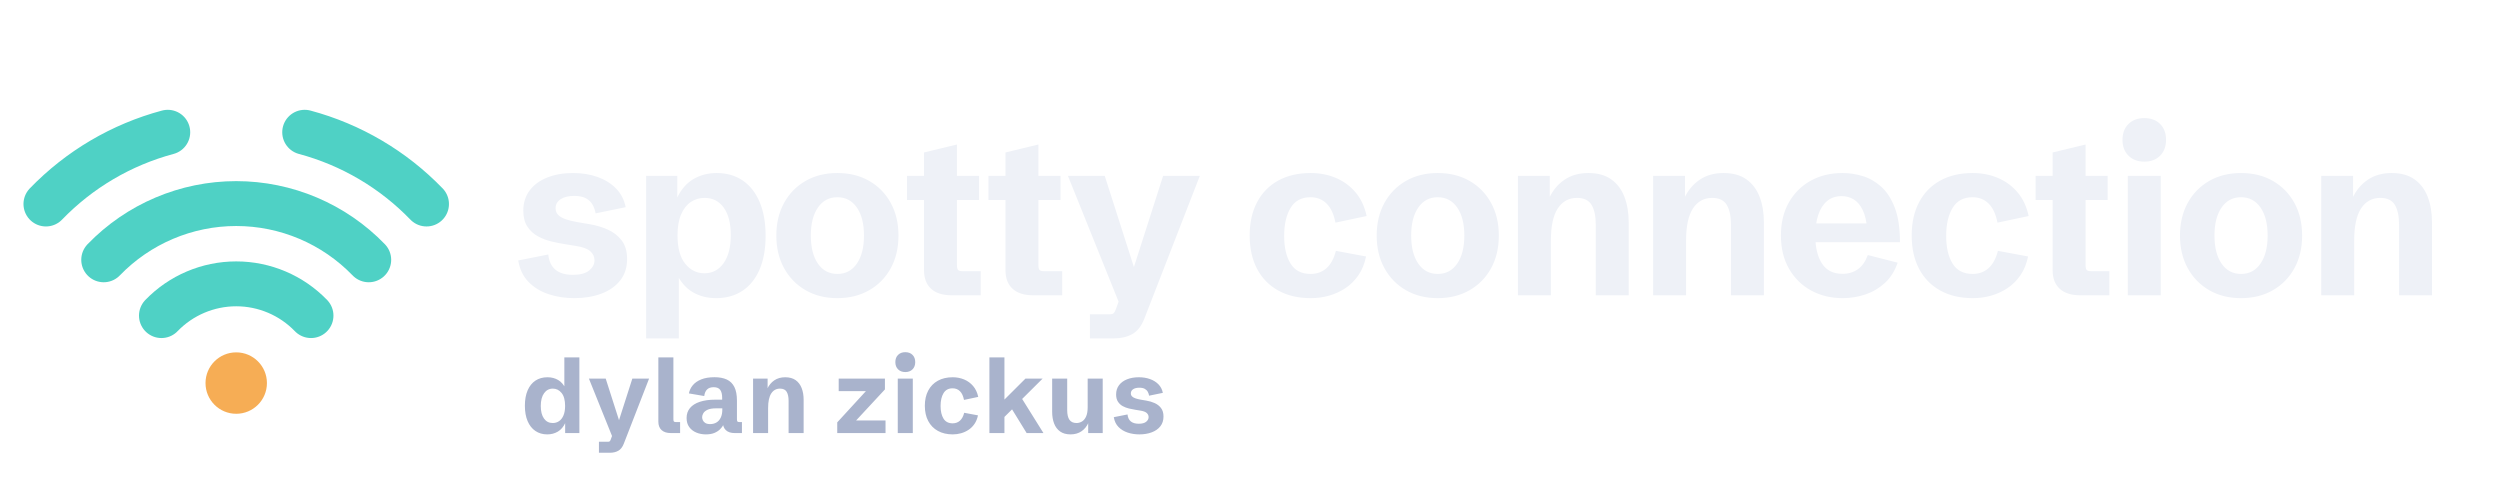
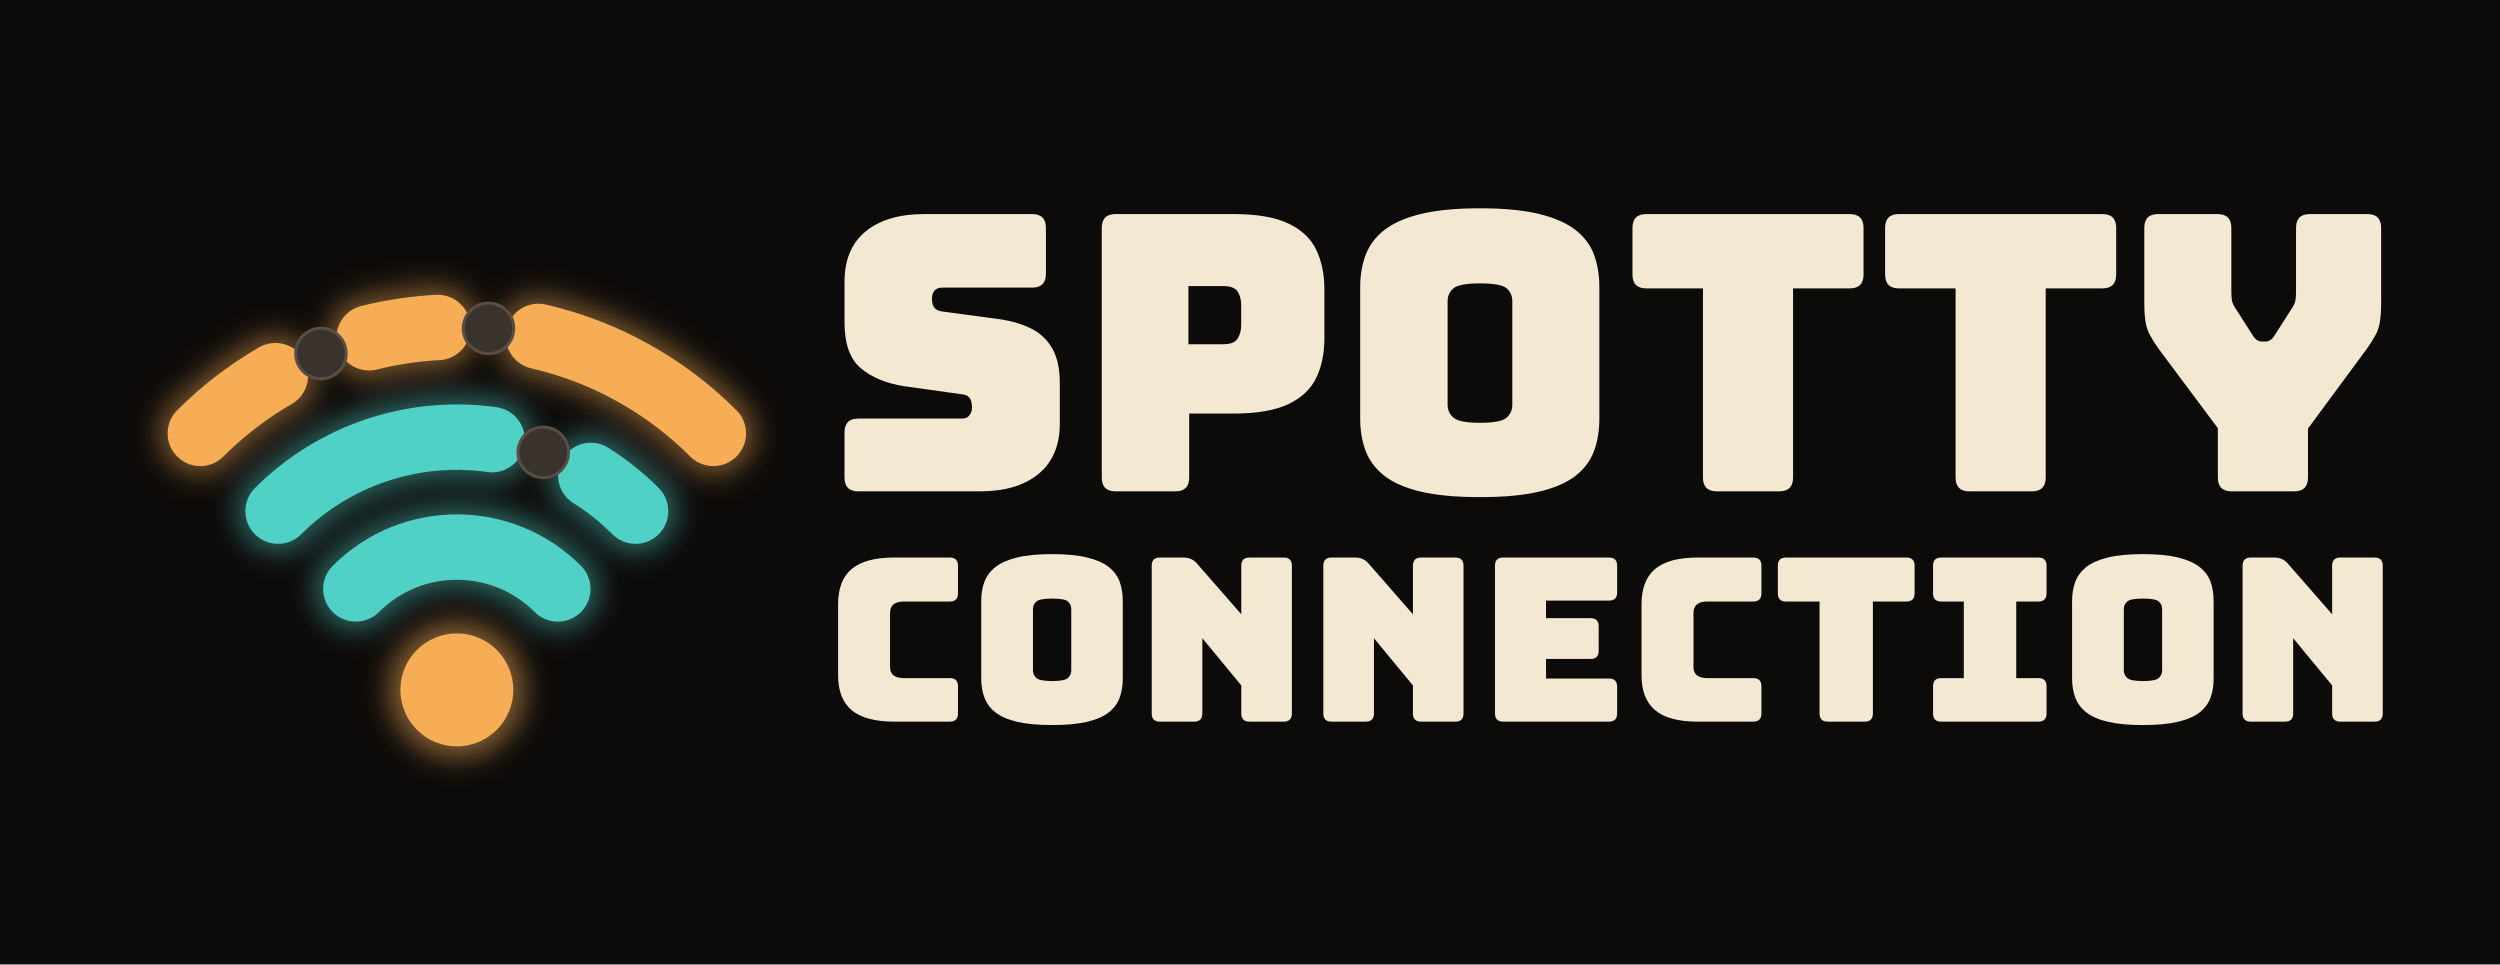
- <svg xmlns="http://www.w3.org/2000/svg" viewBox="0 0 508 100" width="508" height="100">
-   <g transform="translate(0 2) scale(.96)">
-     <circle cx="50" cy="79" r="6.5" fill="#f6ad55" />
-     <g fill="none" stroke="#4fd1c5" stroke-width="9.5" stroke-linecap="round">
-       <path class="arc a1" d="M34.17 64.72A22 22 0 0 1 65.83 64.72" />
-       <path class="arc a2" d="M21.95 52.91A39 39 0 0 1 78.05 52.91" />
-       <path class="arc a3l" d="M9.72 41.10A56 56 0 0 1 35.51 25.91" />
-       <path class="arc a3r" d="M64.49 25.91A56 56 0 0 1 90.28 41.10" />
+ <svg xmlns="http://www.w3.org/2000/svg" viewBox="0 0 985 380" width="985" height="380">
+   <rect width="985" height="380" rx="0" fill="#0d0b0a" />
+   <g transform="translate(30.0 48.0) scale(0.5859)">
+     <defs>
+       <filter id="glowhdark" filterUnits="userSpaceOnUse" x="-100" y="-100" width="712" height="712">
+         <feGaussianBlur stdDeviation="9" />
+       </filter>
+     </defs>
+     <g filter="url(#glowhdark)">
+       <path d="M188.1 314.1 A96 96 0 0 1 323.9 314.1" stroke="#4fd1c5" stroke-width="56" fill="none" stroke-linecap="round" opacity="0.45" />
+       <path d="M135.8 261.8 A170 170 0 0 1 279.7 213.7" stroke="#4fd1c5" stroke-width="56" fill="none" stroke-linecap="round" opacity="0.45" />
+       <path d="M346.1 237.8 A170 170 0 0 1 376.2 261.8" stroke="#4fd1c5" stroke-width="56" fill="none" stroke-linecap="round" opacity="0.45" />
+       <path d="M83.5 209.5 A244 244 0 0 1 134.0 170.7" stroke="#f6ad55" stroke-width="56" fill="none" stroke-linecap="round" opacity="0.45" />
+       <path d="M197.0 145.2 A244 244 0 0 1 243.2 138.3" stroke="#f6ad55" stroke-width="56" fill="none" stroke-linecap="round" opacity="0.45" />
+       <path d="M310.9 144.3 A244 244 0 0 1 428.5 209.5" stroke="#f6ad55" stroke-width="56" fill="none" stroke-linecap="round" opacity="0.45" />
+       <circle cx="256" cy="382" r="46" fill="#f6ad55" opacity="0.50" />
    </g>
+     <path d="M188.1 314.1 A96 96 0 0 1 323.9 314.1" stroke="#3a322c" stroke-width="44" fill="none" stroke-linecap="round" />
+     <path d="M188.1 314.1 A96 96 0 0 1 323.9 314.1" stroke="#4fd1c5" stroke-width="44" fill="none" stroke-linecap="round" opacity="1.00" />
+     <path d="M135.8 261.8 A170 170 0 0 1 279.7 213.7" stroke="#3a322c" stroke-width="44" fill="none" stroke-linecap="round" />
+     <path d="M135.8 261.8 A170 170 0 0 1 279.7 213.7" stroke="#4fd1c5" stroke-width="44" fill="none" stroke-linecap="round" opacity="1.00" />
+     <path d="M346.1 237.8 A170 170 0 0 1 376.2 261.8" stroke="#3a322c" stroke-width="44" fill="none" stroke-linecap="round" />
+     <path d="M346.1 237.8 A170 170 0 0 1 376.2 261.8" stroke="#4fd1c5" stroke-width="44" fill="none" stroke-linecap="round" opacity="1.00" />
+     <path d="M83.5 209.5 A244 244 0 0 1 134.0 170.7" stroke="#3a322c" stroke-width="44" fill="none" stroke-linecap="round" />
+     <path d="M83.5 209.5 A244 244 0 0 1 134.0 170.7" stroke="#f6ad55" stroke-width="44" fill="none" stroke-linecap="round" opacity="1.00" />
+     <path d="M197.0 145.2 A244 244 0 0 1 243.2 138.3" stroke="#3a322c" stroke-width="44" fill="none" stroke-linecap="round" />
+     <path d="M197.0 145.2 A244 244 0 0 1 243.2 138.3" stroke="#f6ad55" stroke-width="44" fill="none" stroke-linecap="round" opacity="1.00" />
+     <path d="M310.9 144.3 A244 244 0 0 1 428.5 209.5" stroke="#3a322c" stroke-width="44" fill="none" stroke-linecap="round" />
+     <path d="M310.9 144.3 A244 244 0 0 1 428.5 209.5" stroke="#f6ad55" stroke-width="44" fill="none" stroke-linecap="round" opacity="1.00" />
+     <circle cx="314.1" cy="222.3" r="17" fill="#3a322c" stroke="#5a4e44" stroke-width="2" />
+     <circle cx="164.6" cy="155.8" r="17" fill="#3a322c" stroke="#5a4e44" stroke-width="2" />
+     <circle cx="277.3" cy="138.9" r="17" fill="#3a322c" stroke="#5a4e44" stroke-width="2" />
+     <circle cx="256" cy="382" r="38" fill="#3a322c" />
+     <circle cx="256" cy="382" r="38" fill="#f6ad55" opacity="1.00" />
  </g>
-   <path transform="translate(104 60)" fill="#eef1f7" d="M12.668 0.584Q9.928 0.584 7.502 -0.213Q5.076 -1.011 3.414 -2.695Q1.752 -4.38 1.303 -7.075L7.412 -8.288Q7.614 -6.244 8.861 -5.2Q10.107 -4.155 12.421 -4.155Q14.645 -4.155 15.723 -5.042Q16.801 -5.93 16.801 -7.12Q16.801 -8.176 15.958 -8.939Q15.116 -9.703 13.05 -10.018L10.849 -10.377Q9.546 -10.579 8.075 -10.927Q6.604 -11.275 5.301 -11.983Q3.998 -12.69 3.167 -13.948Q2.336 -15.206 2.336 -17.183Q2.336 -19.586 3.627 -21.304Q4.919 -23.022 7.21 -23.932Q9.501 -24.842 12.443 -24.842Q15.161 -24.842 17.407 -24.044Q19.653 -23.247 21.169 -21.708Q22.686 -20.17 23.135 -17.901L17.025 -16.644Q16.868 -17.564 16.43 -18.373Q15.992 -19.182 15.094 -19.687Q14.195 -20.192 12.668 -20.192Q10.938 -20.192 9.917 -19.519Q8.895 -18.845 8.895 -17.677Q8.895 -16.823 9.467 -16.284Q10.04 -15.745 11.04 -15.419Q12.039 -15.094 13.297 -14.869L15.812 -14.442Q17.744 -14.128 19.485 -13.353Q21.226 -12.578 22.326 -11.141Q23.427 -9.703 23.427 -7.367Q23.427 -4.784 22.023 -3.01Q20.619 -1.235 18.182 -0.326Q15.745 0.584 12.668 0.584ZM27.291 8.76V-24.258H33.625V-19.384L33.558 -19.743Q34.815 -22.394 36.915 -23.618Q39.016 -24.842 41.621 -24.842Q44.676 -24.842 46.911 -23.326Q49.145 -21.81 50.358 -18.946Q51.571 -16.082 51.571 -12.084Q51.571 -8.086 50.347 -5.245Q49.123 -2.403 46.866 -0.91Q44.608 0.584 41.509 0.584Q38.813 0.584 36.713 -0.663Q34.613 -1.909 33.31 -4.717L33.939 -4.762V8.76ZM39.128 -4.47Q41.576 -4.47 43.036 -6.525Q44.496 -8.58 44.496 -12.219Q44.496 -15.812 43.07 -17.8Q41.643 -19.788 39.173 -19.788Q37.623 -19.788 36.376 -18.957Q35.13 -18.126 34.4 -16.43Q33.67 -14.734 33.67 -12.174Q33.67 -8.333 35.242 -6.401Q36.814 -4.47 39.128 -4.47ZM66.149 0.584Q62.488 0.584 59.692 -1.033Q56.895 -2.65 55.323 -5.514Q53.751 -8.378 53.751 -12.129Q53.751 -15.902 55.323 -18.766Q56.895 -21.63 59.692 -23.236Q62.488 -24.842 66.149 -24.842Q69.833 -24.842 72.629 -23.236Q75.426 -21.63 76.998 -18.766Q78.57 -15.902 78.57 -12.129Q78.57 -8.355 76.998 -5.492Q75.426 -2.628 72.618 -1.022Q69.81 0.584 66.149 0.584ZM66.172 -4.335Q68.665 -4.335 70.114 -6.435Q71.562 -8.535 71.562 -12.129Q71.562 -15.745 70.114 -17.834Q68.665 -19.923 66.149 -19.923Q63.656 -19.923 62.207 -17.834Q60.759 -15.745 60.759 -12.129Q60.759 -8.513 62.207 -6.424Q63.656 -4.335 66.172 -4.335ZM89.352 0.0Q86.657 0.0 85.208 -1.314Q83.76 -2.628 83.76 -5.099V-19.361H80.301V-24.258H83.76V-29.02L90.453 -30.637V-24.258H94.945V-19.361H90.453V-6.154Q90.453 -5.413 90.666 -5.155Q90.88 -4.896 91.576 -4.896H95.282V0.0ZM105.907 0.0Q103.212 0.0 101.763 -1.314Q100.314 -2.628 100.314 -5.099V-19.361H96.855V-24.258H100.314V-29.02L107.007 -30.637V-24.258H111.5V-19.361H107.007V-6.154Q107.007 -5.413 107.221 -5.155Q107.434 -4.896 108.131 -4.896H111.837V0.0ZM117.475 8.76V3.863H121.541Q122.035 3.863 122.271 3.661Q122.506 3.459 122.709 2.92L123.944 -0.472L123.562 1.954L113.005 -24.258H120.485L126.752 -4.672L126.1 -4.762L132.344 -24.258H139.801L128.526 4.762Q127.65 7.008 126.078 7.884Q124.505 8.76 122.394 8.76ZM162.354 0.584Q158.536 0.584 155.739 -0.966Q152.943 -2.516 151.438 -5.368Q149.933 -8.221 149.933 -12.151Q149.933 -16.06 151.438 -18.912Q152.943 -21.765 155.728 -23.303Q158.513 -24.842 162.331 -24.842Q165.072 -24.842 167.43 -23.854Q169.789 -22.865 171.439 -20.922Q173.09 -18.979 173.697 -16.104L167.363 -14.757Q166.869 -17.34 165.566 -18.631Q164.263 -19.923 162.287 -19.923Q159.569 -19.923 158.255 -17.767Q156.941 -15.61 156.941 -12.062Q156.941 -8.535 158.244 -6.435Q159.546 -4.335 162.309 -4.335Q164.218 -4.335 165.532 -5.492Q166.846 -6.648 167.453 -9.029L173.584 -7.884Q173.135 -5.683 172.035 -4.077Q170.934 -2.471 169.395 -1.449Q167.857 -0.427 166.06 0.079Q164.263 0.584 162.354 0.584ZM188.14 0.584Q184.479 0.584 181.682 -1.033Q178.886 -2.65 177.314 -5.514Q175.742 -8.378 175.742 -12.129Q175.742 -15.902 177.314 -18.766Q178.886 -21.63 181.682 -23.236Q184.479 -24.842 188.14 -24.842Q191.824 -24.842 194.62 -23.236Q197.416 -21.63 198.989 -18.766Q200.561 -15.902 200.561 -12.129Q200.561 -8.355 198.989 -5.492Q197.416 -2.628 194.609 -1.022Q191.801 0.584 188.14 0.584ZM188.162 -4.335Q190.656 -4.335 192.104 -6.435Q193.553 -8.535 193.553 -12.129Q193.553 -15.745 192.104 -17.834Q190.656 -19.923 188.14 -19.923Q185.647 -19.923 184.198 -17.834Q182.749 -15.745 182.749 -12.129Q182.749 -8.513 184.198 -6.424Q185.647 -4.335 188.162 -4.335ZM204.448 0.0V-24.258H210.916V-18.665L210.759 -19.676Q211.86 -22.079 213.881 -23.46Q215.903 -24.842 218.755 -24.842Q221.585 -24.842 223.393 -23.562Q225.201 -22.281 226.077 -20.013Q226.953 -17.744 226.953 -14.779V0.0H220.26V-14.353Q220.26 -16.936 219.407 -18.362Q218.553 -19.788 216.442 -19.788Q213.949 -19.788 212.545 -17.654Q211.141 -15.521 211.141 -11.118V0.0ZM231.918 0.0V-24.258H238.387V-18.665L238.23 -19.676Q239.33 -22.079 241.352 -23.46Q243.373 -24.842 246.226 -24.842Q249.056 -24.842 250.864 -23.562Q252.672 -22.281 253.548 -20.013Q254.424 -17.744 254.424 -14.779V0.0H247.731V-14.353Q247.731 -16.936 246.877 -18.362Q246.024 -19.788 243.912 -19.788Q241.419 -19.788 240.015 -17.654Q238.612 -15.521 238.612 -11.118V0.0ZM270.44 0.584Q266.868 0.584 264.027 -0.966Q261.186 -2.516 259.535 -5.379Q257.884 -8.243 257.884 -12.151Q257.884 -16.037 259.512 -18.89Q261.141 -21.742 263.96 -23.292Q266.778 -24.842 270.395 -24.842Q272.394 -24.842 274.449 -24.235Q276.504 -23.629 278.234 -22.09Q279.963 -20.552 281.019 -17.8Q282.074 -15.049 282.074 -10.781H262.174V-14.6H276.1L275.403 -13.409Q275.224 -15.835 274.505 -17.317Q273.786 -18.8 272.686 -19.474Q271.585 -20.147 270.215 -20.147Q268.441 -20.147 267.25 -19.137Q266.06 -18.126 265.464 -16.318Q264.869 -14.51 264.869 -12.129Q264.869 -8.535 266.228 -6.446Q267.587 -4.357 270.395 -4.357Q272.214 -4.357 273.528 -5.301Q274.842 -6.244 275.538 -8.176L281.603 -6.626Q280.749 -4.11 279.02 -2.516Q277.29 -0.921 275.055 -0.168Q272.82 0.584 270.44 0.584ZM296.877 0.584Q293.059 0.584 290.262 -0.966Q287.466 -2.516 285.961 -5.368Q284.456 -8.221 284.456 -12.151Q284.456 -16.06 285.961 -18.912Q287.466 -21.765 290.251 -23.303Q293.036 -24.842 296.855 -24.842Q299.595 -24.842 301.953 -23.854Q304.312 -22.865 305.962 -20.922Q307.613 -18.979 308.22 -16.104L301.886 -14.757Q301.392 -17.34 300.089 -18.631Q298.786 -19.923 296.81 -19.923Q294.092 -19.923 292.778 -17.767Q291.464 -15.61 291.464 -12.062Q291.464 -8.535 292.767 -6.435Q294.069 -4.335 296.832 -4.335Q298.741 -4.335 300.055 -5.492Q301.369 -6.648 301.976 -9.029L308.107 -7.884Q307.658 -5.683 306.558 -4.077Q305.457 -2.471 303.918 -1.449Q302.38 -0.427 300.583 0.079Q298.786 0.584 296.877 0.584ZM318.687 0.0Q315.992 0.0 314.543 -1.314Q313.095 -2.628 313.095 -5.099V-19.361H309.636V-24.258H313.095V-29.02L319.788 -30.637V-24.258H324.28V-19.361H319.788V-6.154Q319.788 -5.413 320.001 -5.155Q320.215 -4.896 320.911 -4.896H324.617V0.0ZM328.369 0.0V-24.258H335.062V0.0ZM331.716 -27.155Q329.717 -27.155 328.504 -28.368Q327.291 -29.581 327.291 -31.58Q327.291 -33.602 328.504 -34.803Q329.717 -36.005 331.716 -36.005Q333.737 -36.005 334.939 -34.803Q336.141 -33.602 336.141 -31.58Q336.141 -29.581 334.939 -28.368Q333.737 -27.155 331.716 -27.155ZM351.37 0.584Q347.709 0.584 344.912 -1.033Q342.116 -2.65 340.544 -5.514Q338.971 -8.378 338.971 -12.129Q338.971 -15.902 340.544 -18.766Q342.116 -21.63 344.912 -23.236Q347.709 -24.842 351.37 -24.842Q355.054 -24.842 357.85 -23.236Q360.646 -21.63 362.219 -18.766Q363.791 -15.902 363.791 -12.129Q363.791 -8.355 362.219 -5.492Q360.646 -2.628 357.839 -1.022Q355.031 0.584 351.37 0.584ZM351.392 -4.335Q353.886 -4.335 355.334 -6.435Q356.783 -8.535 356.783 -12.129Q356.783 -15.745 355.334 -17.834Q353.886 -19.923 351.37 -19.923Q348.877 -19.923 347.428 -17.834Q345.979 -15.745 345.979 -12.129Q345.979 -8.513 347.428 -6.424Q348.877 -4.335 351.392 -4.335ZM367.677 0.0V-24.258H374.146V-18.665L373.989 -19.676Q375.09 -22.079 377.111 -23.46Q379.133 -24.842 381.985 -24.842Q384.815 -24.842 386.623 -23.562Q388.431 -22.281 389.307 -20.013Q390.183 -17.744 390.183 -14.779V0.0H383.49V-14.353Q383.49 -16.936 382.636 -18.362Q381.783 -19.788 379.672 -19.788Q377.178 -19.788 375.775 -17.654Q374.371 -15.521 374.371 -11.118V0.0Z" />
-   <path transform="translate(106 88)" fill="#a9b3cc" d="M5.199 0.267Q3.814 0.267 2.789 -0.431Q1.764 -1.128 1.21 -2.43Q0.656 -3.732 0.656 -5.558Q0.656 -7.383 1.215 -8.68Q1.774 -9.977 2.799 -10.659Q3.825 -11.341 5.25 -11.341Q6.47 -11.341 7.429 -10.777Q8.388 -10.213 8.993 -8.921L8.675 -8.9V-15.381H11.73V0.0H8.839V-2.225L8.87 -2.071Q8.316 -0.872 7.362 -0.302Q6.409 0.267 5.199 0.267ZM6.316 -2.041Q7.034 -2.041 7.598 -2.42Q8.162 -2.799 8.495 -3.579Q8.829 -4.358 8.829 -5.517Q8.829 -7.27 8.111 -8.152Q7.393 -9.034 6.337 -9.034Q5.229 -9.034 4.558 -8.101Q3.886 -7.167 3.886 -5.496Q3.886 -3.866 4.537 -2.953Q5.188 -2.041 6.316 -2.041ZM15.704 3.999V1.764H17.56Q17.785 1.764 17.893 1.671Q18.001 1.579 18.093 1.333L18.657 -0.215L18.482 0.892L13.663 -11.074H17.078L19.939 -2.133L19.641 -2.174L22.492 -11.074H25.896L20.749 2.174Q20.349 3.199 19.631 3.599Q18.913 3.999 17.949 3.999ZM30.331 0.0Q29.1 0.0 28.439 -0.6Q27.777 -1.2 27.777 -2.328V-15.381H30.833V-2.81Q30.833 -2.471 30.93 -2.353Q31.028 -2.235 31.346 -2.235H32.197V0.0ZM37.431 0.267Q36.375 0.267 35.483 -0.108Q34.591 -0.482 34.053 -1.22Q33.514 -1.958 33.514 -3.066Q33.514 -4.255 34.201 -5.086Q34.888 -5.917 36.201 -6.352Q37.513 -6.788 39.369 -6.788H40.928L40.743 -6.511V-7.147Q40.743 -8.244 40.343 -8.782Q39.943 -9.321 39.021 -9.321Q38.139 -9.321 37.672 -8.854Q37.206 -8.388 37.103 -7.526L33.986 -8.06Q34.16 -8.982 34.781 -9.726Q35.401 -10.469 36.498 -10.91Q37.595 -11.351 39.195 -11.351Q40.661 -11.351 41.676 -10.885Q42.692 -10.418 43.22 -9.372Q43.748 -8.326 43.748 -6.573V-2.81Q43.748 -2.461 43.845 -2.348Q43.943 -2.235 44.26 -2.235H44.763V0.0H43.307Q42.107 0.0 41.487 -0.6Q40.866 -1.2 40.866 -2.328V-2.851L41.4 -2.646Q41.266 -2.205 41.01 -1.702Q40.754 -1.2 40.297 -0.754Q39.841 -0.308 39.144 -0.021Q38.446 0.267 37.431 0.267ZM38.313 -1.825Q39.031 -1.825 39.585 -2.153Q40.138 -2.481 40.456 -3.143Q40.774 -3.804 40.774 -4.789V-5.024H39.482Q38.385 -5.024 37.775 -4.737Q37.165 -4.45 36.919 -4.035Q36.672 -3.62 36.672 -3.23Q36.672 -2.922 36.821 -2.594Q36.97 -2.266 37.324 -2.046Q37.677 -1.825 38.313 -1.825ZM47.024 0.0V-11.074H49.977V-8.521L49.905 -8.982Q50.407 -10.08 51.33 -10.71Q52.253 -11.341 53.555 -11.341Q54.847 -11.341 55.673 -10.756Q56.498 -10.172 56.898 -9.136Q57.298 -8.101 57.298 -6.747V0.0H54.242V-6.552Q54.242 -7.731 53.853 -8.383Q53.463 -9.034 52.499 -9.034Q51.361 -9.034 50.72 -8.06Q50.079 -7.085 50.079 -5.076V0.0ZM64.127 0.0V-2.174L69.951 -8.521H64.424V-11.074H73.817V-8.87L67.962 -2.563H73.94V0.0ZM76.426 0.0V-11.074H79.482V0.0ZM77.954 -12.397Q77.041 -12.397 76.488 -12.951Q75.934 -13.504 75.934 -14.417Q75.934 -15.34 76.488 -15.888Q77.041 -16.437 77.954 -16.437Q78.877 -16.437 79.425 -15.888Q79.974 -15.34 79.974 -14.417Q79.974 -13.504 79.425 -12.951Q78.877 -12.397 77.954 -12.397ZM87.597 0.267Q85.854 0.267 84.578 -0.441Q83.301 -1.148 82.614 -2.451Q81.927 -3.753 81.927 -5.547Q81.927 -7.332 82.614 -8.634Q83.301 -9.936 84.573 -10.638Q85.844 -11.341 87.587 -11.341Q88.838 -11.341 89.915 -10.89Q90.992 -10.438 91.745 -9.552Q92.499 -8.665 92.776 -7.352L89.884 -6.737Q89.659 -7.916 89.064 -8.506Q88.469 -9.095 87.567 -9.095Q86.326 -9.095 85.726 -8.111Q85.126 -7.126 85.126 -5.506Q85.126 -3.896 85.721 -2.938Q86.316 -1.979 87.577 -1.979Q88.449 -1.979 89.048 -2.507Q89.648 -3.035 89.925 -4.122L92.724 -3.599Q92.519 -2.594 92.017 -1.861Q91.514 -1.128 90.812 -0.661Q90.11 -0.195 89.289 0.036Q88.469 0.267 87.597 0.267ZM95.047 0.0V-15.381H98.102V-6.809L102.378 -11.074H105.865L101.702 -6.932L106.029 0.0H102.614L99.651 -4.819L98.102 -3.281V0.0ZM111.53 0.267Q110.248 0.267 109.423 -0.318Q108.597 -0.902 108.197 -1.938Q107.797 -2.974 107.797 -4.327V-11.074H110.853V-4.686Q110.853 -3.343 111.314 -2.692Q111.776 -2.041 112.75 -2.041Q113.324 -2.041 113.842 -2.343Q114.36 -2.646 114.688 -3.353Q115.016 -4.061 115.016 -5.281V-11.074H118.072V0.0H115.119V-2.594L115.19 -2.143Q114.698 -1.015 113.77 -0.374Q112.842 0.267 111.53 0.267ZM125.511 0.267Q124.26 0.267 123.152 -0.097Q122.045 -0.461 121.286 -1.23Q120.527 -2 120.322 -3.23L123.111 -3.784Q123.204 -2.851 123.773 -2.374Q124.342 -1.897 125.398 -1.897Q126.413 -1.897 126.905 -2.302Q127.397 -2.707 127.397 -3.25Q127.397 -3.732 127.013 -4.081Q126.628 -4.43 125.685 -4.573L124.68 -4.737Q124.085 -4.83 123.414 -4.989Q122.742 -5.147 122.147 -5.47Q121.553 -5.793 121.173 -6.368Q120.794 -6.942 120.794 -7.844Q120.794 -8.941 121.383 -9.726Q121.973 -10.51 123.019 -10.926Q124.065 -11.341 125.408 -11.341Q126.649 -11.341 127.674 -10.977Q128.7 -10.613 129.392 -9.91Q130.084 -9.208 130.289 -8.172L127.5 -7.598Q127.428 -8.019 127.228 -8.388Q127.028 -8.757 126.618 -8.988Q126.208 -9.218 125.511 -9.218Q124.721 -9.218 124.255 -8.911Q123.788 -8.603 123.788 -8.07Q123.788 -7.68 124.05 -7.434Q124.311 -7.188 124.767 -7.039Q125.224 -6.891 125.798 -6.788L126.946 -6.593Q127.828 -6.45 128.623 -6.096Q129.417 -5.742 129.92 -5.086Q130.422 -4.43 130.422 -3.363Q130.422 -2.184 129.781 -1.374Q129.141 -0.564 128.028 -0.149Q126.915 0.267 125.511 0.267Z" />
+   <path fill="#f3e9d2" d="M386.15 193.593H338.201Q332.739 193.593 332.739 188.13V170.377Q332.739 164.914 338.201 164.914H379.019Q380.991 164.914 381.977 163.624Q382.964 162.335 382.964 160.514Q382.964 157.934 381.977 156.72Q380.991 155.506 379.019 155.355L356.258 152.168Q345.636 150.499 339.187 145.112Q332.739 139.726 332.739 126.98V111.047Q332.739 97.998 341.084 91.17Q349.43 84.341 364.148 84.341H406.635Q412.097 84.341 412.097 89.804V107.861Q412.097 113.323 406.635 113.323H371.28Q367.183 113.323 367.183 117.875Q367.183 122.276 371.28 122.731L393.889 125.766Q401.021 126.828 406.331 129.483Q411.642 132.139 414.601 137.298Q417.56 142.457 417.56 150.954V166.887Q417.56 179.784 409.214 186.688Q400.869 193.593 386.15 193.593ZM463.081 193.593H439.562Q434.099 193.593 434.099 188.13V89.804Q434.099 84.341 439.562 84.341H485.994Q499.802 84.341 507.616 88.059Q515.431 91.777 518.617 98.453Q521.804 105.13 521.804 113.93V133.353Q521.804 142.153 518.617 148.83Q515.431 155.506 507.616 159.224Q499.802 162.942 485.994 162.942H468.544V188.13Q468.544 193.593 463.081 193.593ZM468.24 112.716V135.629H481.897Q486.297 135.629 487.663 133.353Q489.028 131.077 489.028 128.194V120.152Q489.028 117.117 487.663 114.917Q486.297 112.716 481.897 112.716ZM630.144 164.914Q630.144 171.894 628.096 177.584Q626.047 183.274 620.888 187.371Q615.729 191.468 606.549 193.668Q597.369 195.869 583.106 195.869Q568.842 195.869 559.662 193.668Q550.482 191.468 545.323 187.371Q540.164 183.274 538.04 177.584Q535.915 171.894 535.915 164.914V113.172Q535.915 106.192 538.04 100.502Q540.164 94.811 545.323 90.714Q550.482 86.618 559.662 84.341Q568.842 82.065 583.106 82.065Q597.369 82.065 606.549 84.341Q615.729 86.618 620.888 90.714Q626.047 94.811 628.096 100.502Q630.144 106.192 630.144 113.172ZM570.36 159.452Q570.36 162.486 572.636 164.535Q574.912 166.583 583.106 166.583Q591.451 166.583 593.651 164.535Q595.852 162.486 595.852 159.452V118.634Q595.852 115.599 593.651 113.627Q591.451 111.654 583.106 111.654Q574.912 111.654 572.636 113.627Q570.36 115.599 570.36 118.634ZM701.006 193.593H676.424Q670.962 193.593 670.962 188.13V113.627H648.656Q643.194 113.627 643.194 108.164V89.804Q643.194 84.341 648.656 84.341H728.774Q734.236 84.341 734.236 89.804V108.164Q734.236 113.627 728.774 113.627H706.468V188.13Q706.468 193.593 701.006 193.593ZM800.546 193.593H775.964Q770.502 193.593 770.502 188.13V113.627H748.196Q742.734 113.627 742.734 108.164V89.804Q742.734 84.341 748.196 84.341H828.314Q833.776 84.341 833.776 89.804V108.164Q833.776 113.627 828.314 113.627H806.008V188.13Q806.008 193.593 800.546 193.593ZM903.879 193.593H879.298Q873.835 193.593 873.835 188.13V168.708L850.619 137.601Q848.343 134.415 847.053 131.987Q845.764 129.559 845.308 126.6Q844.853 123.642 844.853 118.938V89.804Q844.853 84.341 850.316 84.341H873.683Q879.146 84.341 879.146 89.804V114.689Q879.146 116.206 879.298 117.8Q879.449 119.393 880.512 121.062L887.491 131.987Q889.009 134.567 891.133 134.567H892.651Q894.775 134.567 896.292 131.987L903.272 121.062Q904.334 119.393 904.486 117.8Q904.638 116.206 904.638 114.689V89.804Q904.638 84.341 910.1 84.341H932.709Q938.172 84.341 938.172 89.804V118.938Q938.172 123.642 937.717 126.6Q937.261 129.559 935.972 131.987Q934.682 134.415 932.406 137.601L909.342 168.859V188.13Q909.342 193.593 903.879 193.593Z" />
+   <path fill="#f3e9d2" d="M374.212 284.325H352.3Q340.985 284.325 335.597 279.835Q330.209 275.345 330.209 266.005V238.076Q330.209 228.647 335.597 224.157Q340.985 219.667 352.3 219.667H374.212Q377.445 219.667 377.445 222.9V233.766Q377.445 236.999 374.212 236.999H356.162Q350.684 236.999 350.684 241.489V262.862Q350.684 267.172 356.162 267.172H374.212Q377.445 267.172 377.445 270.405V281.092Q377.445 284.325 374.212 284.325ZM442.373 267.352Q442.373 271.483 441.16 274.851Q439.948 278.218 436.895 280.643Q433.841 283.068 428.408 284.37Q422.975 285.672 414.534 285.672Q406.092 285.672 400.659 284.37Q395.226 283.068 392.173 280.643Q389.119 278.218 387.862 274.851Q386.605 271.483 386.605 267.352V236.729Q386.605 232.598 387.862 229.231Q389.119 225.863 392.173 223.438Q395.226 221.014 400.659 219.667Q406.092 218.32 414.534 218.32Q422.975 218.32 428.408 219.667Q433.841 221.014 436.895 223.438Q439.948 225.863 441.16 229.231Q442.373 232.598 442.373 236.729ZM406.99 264.119Q406.99 265.915 408.337 267.128Q409.684 268.34 414.534 268.34Q419.473 268.34 420.775 267.128Q422.077 265.915 422.077 264.119V239.962Q422.077 238.166 420.775 236.999Q419.473 235.831 414.534 235.831Q409.684 235.831 408.337 236.999Q406.99 238.166 406.99 239.962ZM470.481 284.325H457.01Q453.778 284.325 453.778 281.092V222.9Q453.778 219.667 457.01 219.667H466.35Q469.583 219.667 471.648 222.091L489.07 242.028V222.9Q489.07 219.667 492.303 219.667H505.773Q509.006 219.667 509.006 222.9V281.092Q509.006 284.325 505.773 284.325H492.303Q489.07 284.325 489.07 281.092V270.046L473.714 251.457V281.092Q473.714 284.325 470.481 284.325ZM538.103 284.325H524.632Q521.399 284.325 521.399 281.092V222.9Q521.399 219.667 524.632 219.667H533.972Q537.205 219.667 539.27 222.091L556.692 242.028V222.9Q556.692 219.667 559.925 219.667H573.395Q576.628 219.667 576.628 222.9V281.092Q576.628 284.325 573.395 284.325H559.925Q556.692 284.325 556.692 281.092V270.046L541.335 251.457V281.092Q541.335 284.325 538.103 284.325ZM633.922 284.325H592.254Q589.021 284.325 589.021 281.092V222.9Q589.021 219.667 592.254 219.667H633.922Q637.155 219.667 637.155 222.9V233.407Q637.155 236.639 633.922 236.639H609.137V243.554H626.648Q629.881 243.554 629.881 246.787V256.396Q629.881 259.629 626.648 259.629H609.137V267.352H633.922Q637.155 267.352 637.155 270.585V281.092Q637.155 284.325 633.922 284.325ZM690.768 284.325H668.856Q657.541 284.325 652.152 279.835Q646.764 275.345 646.764 266.005V238.076Q646.764 228.647 652.152 224.157Q657.541 219.667 668.856 219.667H690.768Q694.001 219.667 694.001 222.9V233.766Q694.001 236.999 690.768 236.999H672.717Q667.239 236.999 667.239 241.489V262.862Q667.239 267.172 672.717 267.172H690.768Q694.001 267.172 694.001 270.405V281.092Q694.001 284.325 690.768 284.325ZM734.681 284.325H720.133Q716.9 284.325 716.9 281.092V236.999H703.699Q700.466 236.999 700.466 233.766V222.9Q700.466 219.667 703.699 219.667H751.115Q754.348 219.667 754.348 222.9V233.766Q754.348 236.999 751.115 236.999H737.914V281.092Q737.914 284.325 734.681 284.325ZM764.855 284.325Q761.622 284.325 761.622 281.092V270.405Q761.622 267.172 764.855 267.172H773.746V236.999H764.855Q761.622 236.999 761.622 233.766V222.9Q761.622 219.667 764.855 219.667H803.111Q806.344 219.667 806.344 222.9V233.766Q806.344 236.999 803.111 236.999H794.4V267.172H803.111Q806.344 267.172 806.344 270.405V281.092Q806.344 284.325 803.111 284.325ZM872.17 267.352Q872.17 271.483 870.957 274.851Q869.745 278.218 866.692 280.643Q863.638 283.068 858.205 284.37Q852.772 285.672 844.331 285.672Q835.889 285.672 830.456 284.37Q825.023 283.068 821.97 280.643Q818.917 278.218 817.659 274.851Q816.402 271.483 816.402 267.352V236.729Q816.402 232.598 817.659 229.231Q818.917 225.863 821.97 223.438Q825.023 221.014 830.456 219.667Q835.889 218.32 844.331 218.32Q852.772 218.32 858.205 219.667Q863.638 221.014 866.692 223.438Q869.745 225.863 870.957 229.231Q872.17 232.598 872.17 236.729ZM836.787 264.119Q836.787 265.915 838.134 267.128Q839.481 268.34 844.331 268.34Q849.27 268.34 850.572 267.128Q851.874 265.915 851.874 264.119V239.962Q851.874 238.166 850.572 236.999Q849.27 235.831 844.331 235.831Q839.481 235.831 838.134 236.999Q836.787 238.166 836.787 239.962ZM900.278 284.325H886.808Q883.575 284.325 883.575 281.092V222.9Q883.575 219.667 886.808 219.667H896.147Q899.38 219.667 901.446 222.091L918.867 242.028V222.9Q918.867 219.667 922.1 219.667H935.571Q938.804 219.667 938.804 222.9V281.092Q938.804 284.325 935.571 284.325H922.1Q918.867 284.325 918.867 281.092V270.046L903.511 251.457V281.092Q903.511 284.325 900.278 284.325Z" />
</svg>
